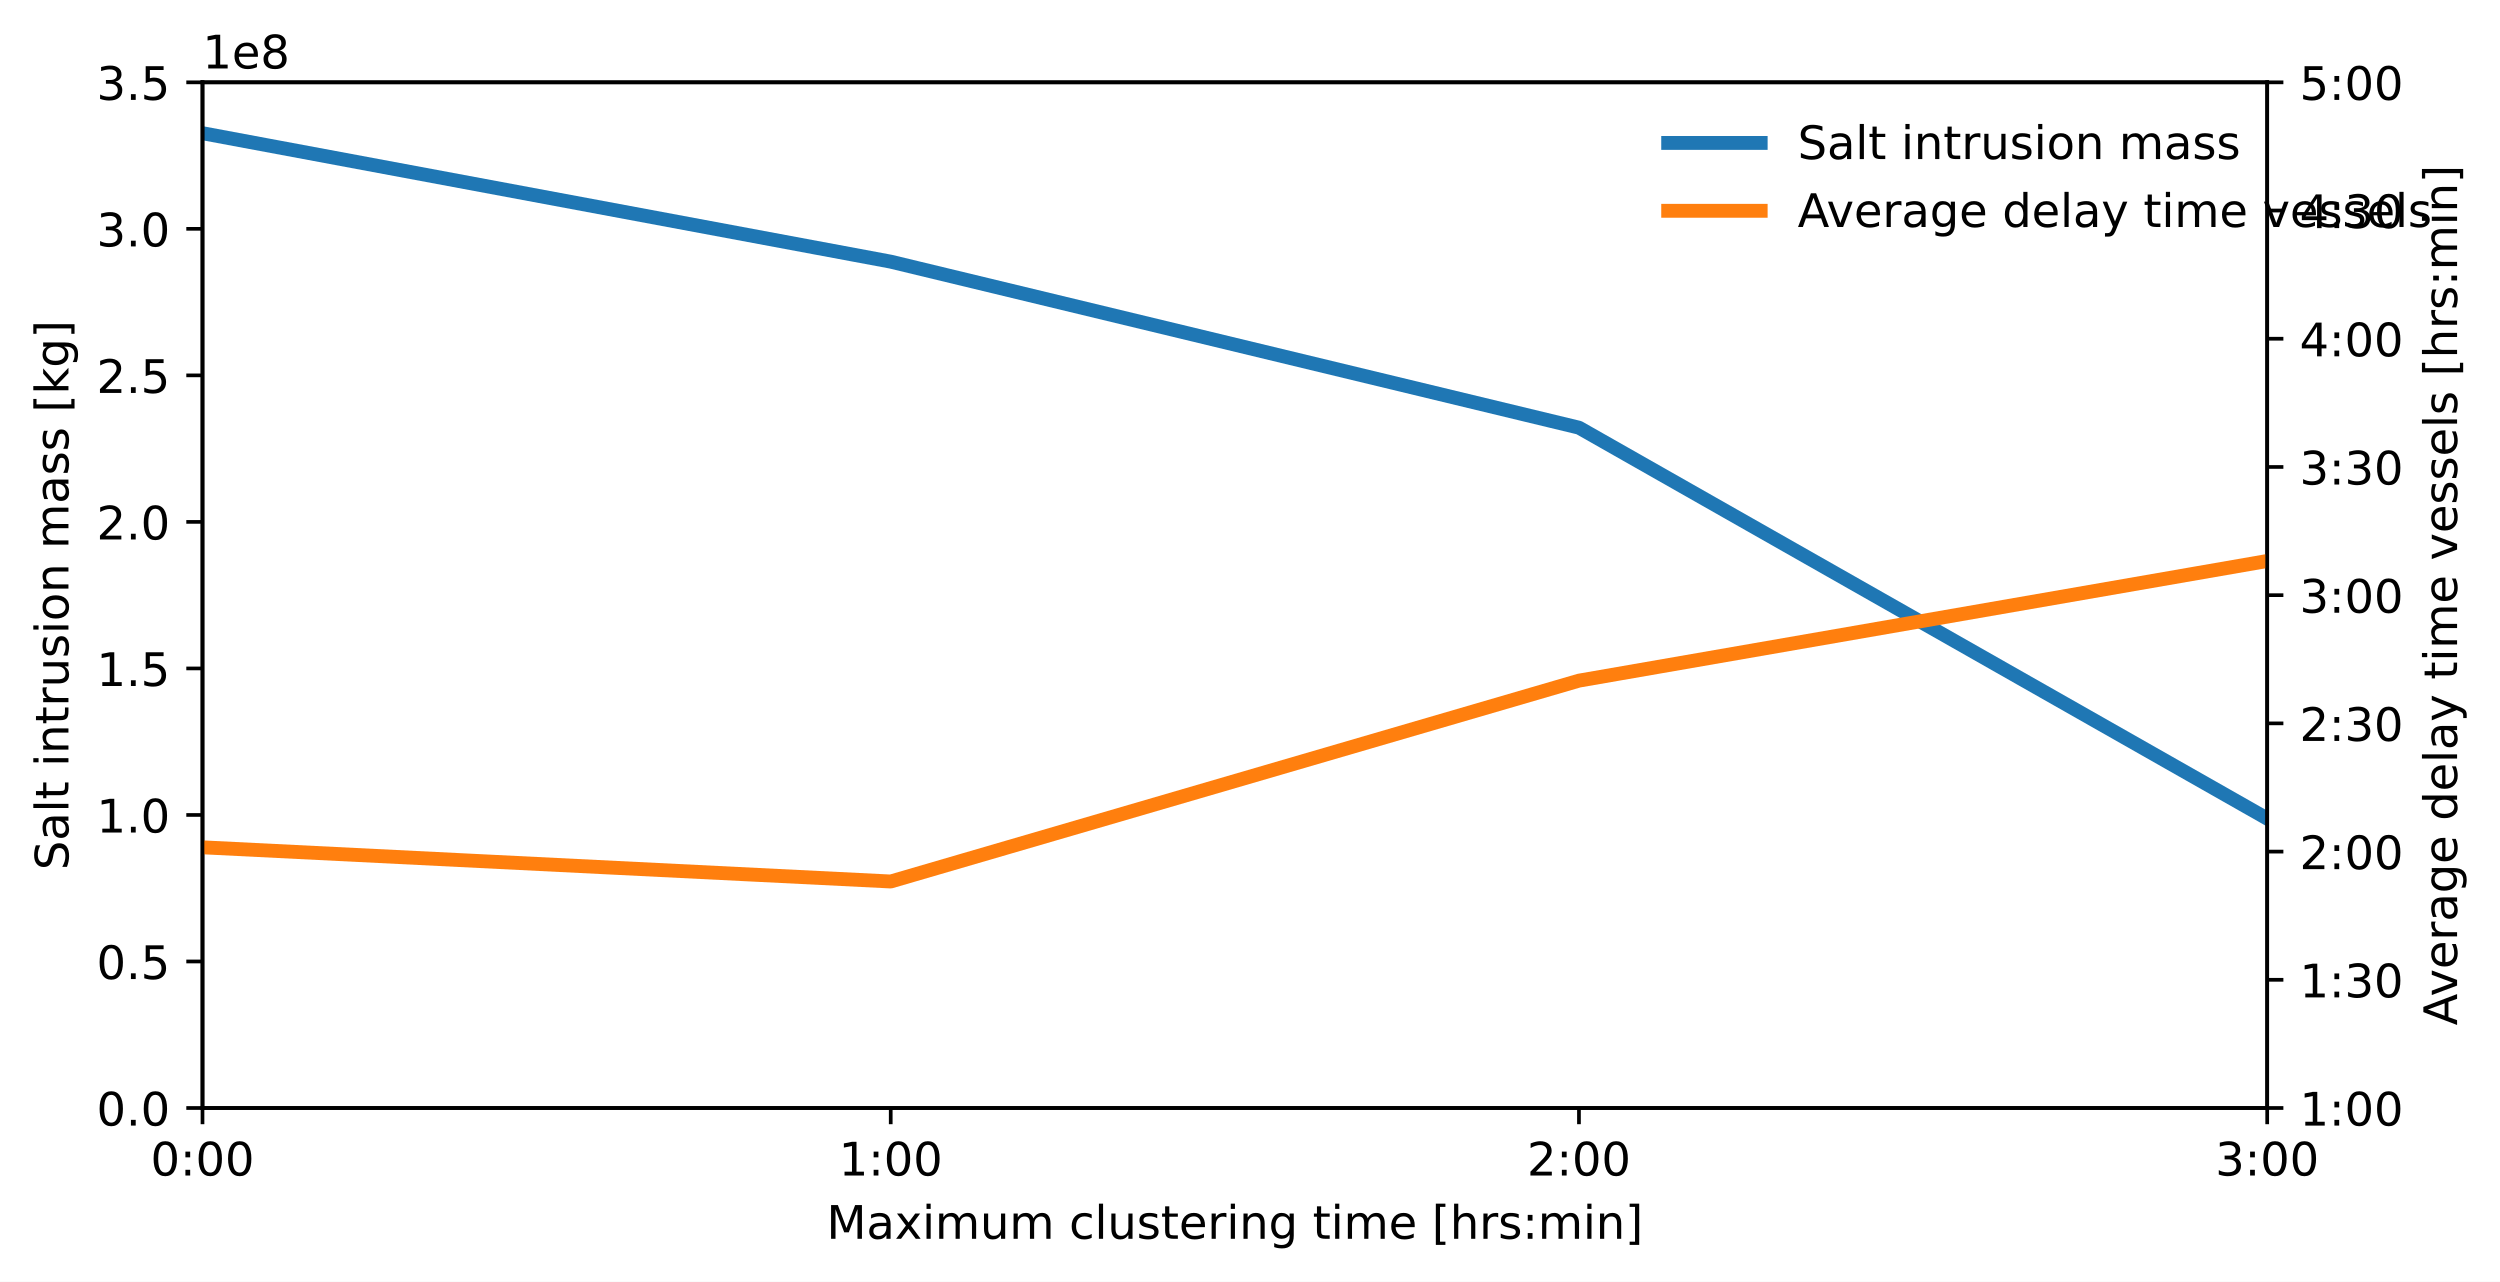
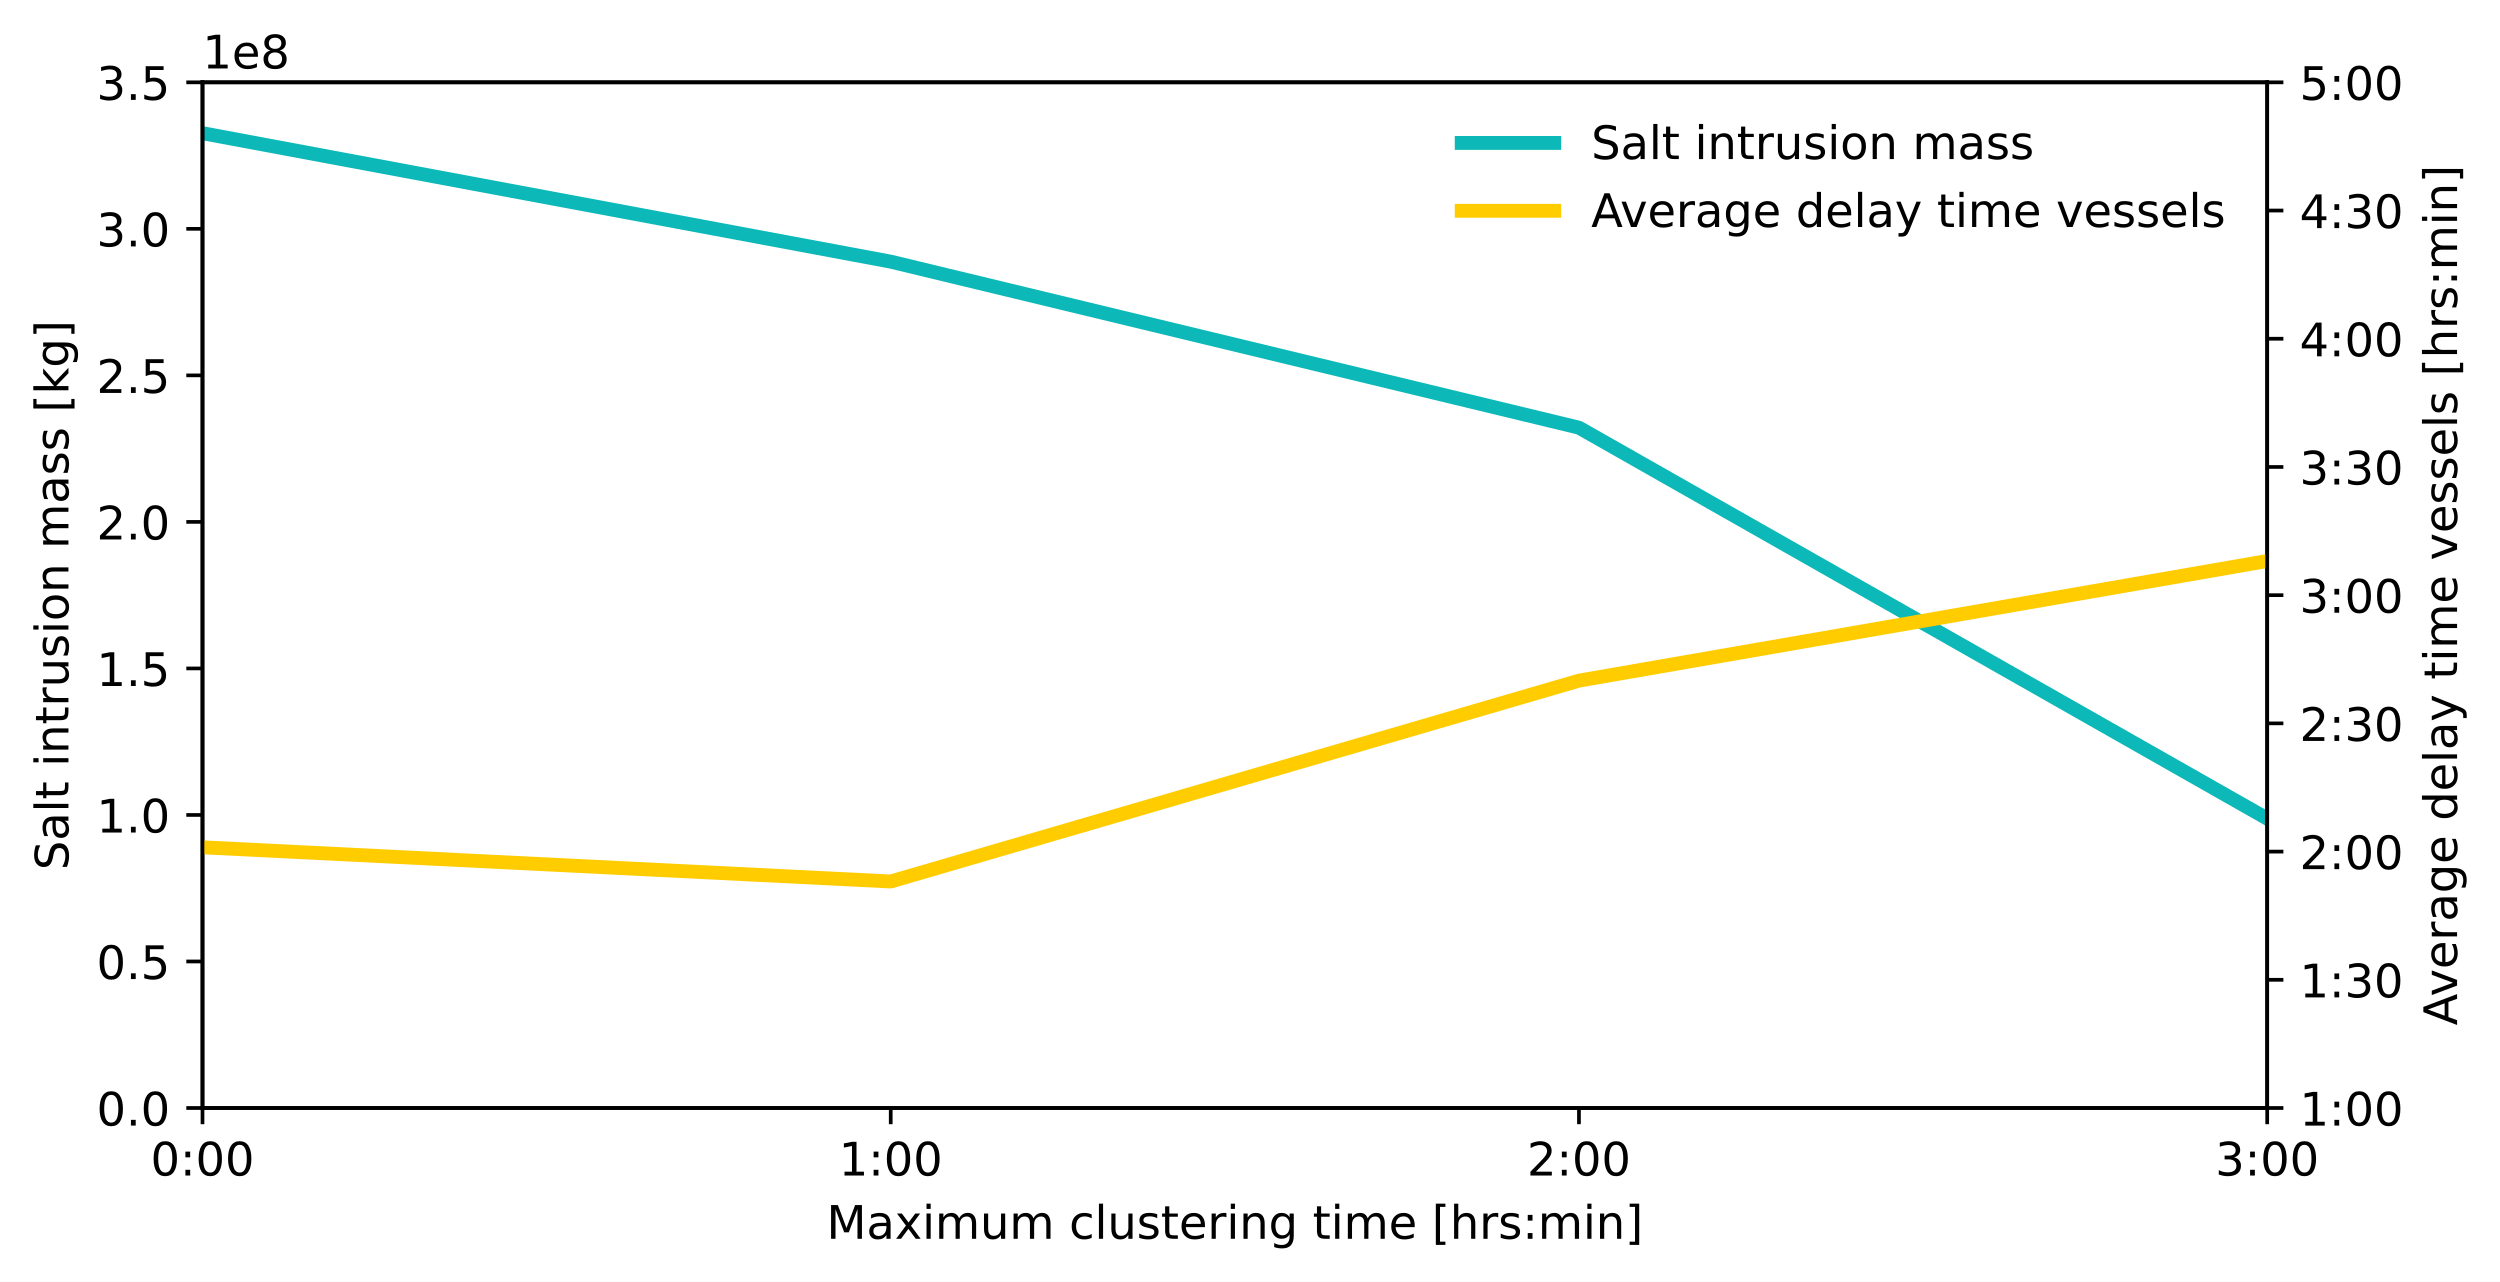
<svg xmlns="http://www.w3.org/2000/svg" xmlns:xlink="http://www.w3.org/1999/xlink" width="540.516pt" height="277.115pt" viewBox="0 0 540.516 277.115" version="1.1">
  <defs>
    <style type="text/css">*{stroke-linejoin: round; stroke-linecap: butt}</style>
  </defs>
  <g id="figure_1">
    <g id="patch_1">
      <path d="M 0 277.115  L 540.516 277.115  L 540.516 0  L 0 0  z " style="fill: #ffffff" />
    </g>
    <g id="axes_1">
      <g id="patch_2">
        <path d="M 43.781 239.558  L 490.181 239.558  L 490.181 17.798  L 43.781 17.798  z " style="fill: #ffffff" />
      </g>
      <g id="matplotlib.axis_1">
        <g id="xtick_1">
          <g id="line2d_1">
            <defs>
-               <path id="m875d41bf85" d="M 0 0  L 0 3.5  " style="stroke: #000000; stroke-width: 0.8" />
+               <path id="mdf15b8b3d7" d="M 0 0  L 0 3.5  " style="stroke: #000000; stroke-width: 0.8" />
            </defs>
            <g>
-               <use xlink:href="#m875d41bf85" x="43.781" y="239.558" style="stroke: #000000; stroke-width: 0.8" />
+               <use xlink:href="#mdf15b8b3d7" x="43.781" y="239.558" style="stroke: #000000; stroke-width: 0.8" />
            </g>
          </g>
          <g id="text_1">
            <g transform="translate(32.55313 254.1569)scale(0.1 -0.1)">
              <defs>
                <path id="DejaVuSans-30" d="M 2034 4250  Q 1547 4250 1301 3770  Q 1056 3291 1056 2328  Q 1056 1369 1301 889  Q 1547 409 2034 409  Q 2525 409 2770 889  Q 3016 1369 3016 2328  Q 3016 3291 2770 3770  Q 2525 4250 2034 4250  z M 2034 4750  Q 2819 4750 3233 4129  Q 3647 3509 3647 2328  Q 3647 1150 3233 529  Q 2819 -91 2034 -91  Q 1250 -91 836 529  Q 422 1150 422 2328  Q 422 3509 836 4129  Q 1250 4750 2034 4750  z " transform="scale(0.015625)" />
                <path id="DejaVuSans-3a" d="M 750 794  L 1409 794  L 1409 0  L 750 0  L 750 794  z M 750 3309  L 1409 3309  L 1409 2516  L 750 2516  L 750 3309  z " transform="scale(0.015625)" />
              </defs>
              <use xlink:href="#DejaVuSans-30" />
              <use xlink:href="#DejaVuSans-3a" x="63.623" />
              <use xlink:href="#DejaVuSans-30" x="97.314" />
              <use xlink:href="#DejaVuSans-30" x="160.938" />
            </g>
          </g>
        </g>
        <g id="xtick_2">
          <g id="line2d_2">
            <g>
-               <use xlink:href="#m875d41bf85" x="192.581" y="239.558" style="stroke: #000000; stroke-width: 0.8" />
+               <use xlink:href="#mdf15b8b3d7" x="192.581" y="239.558" style="stroke: #000000; stroke-width: 0.8" />
            </g>
          </g>
          <g id="text_2">
            <g transform="translate(181.3531 254.1569)scale(0.1 -0.1)">
              <defs>
                <path id="DejaVuSans-31" d="M 794 531  L 1825 531  L 1825 4091  L 703 3866  L 703 4441  L 1819 4666  L 2450 4666  L 2450 531  L 3481 531  L 3481 0  L 794 0  L 794 531  z " transform="scale(0.015625)" />
              </defs>
              <use xlink:href="#DejaVuSans-31" />
              <use xlink:href="#DejaVuSans-3a" x="63.623" />
              <use xlink:href="#DejaVuSans-30" x="97.314" />
              <use xlink:href="#DejaVuSans-30" x="160.938" />
            </g>
          </g>
        </g>
        <g id="xtick_3">
          <g id="line2d_3">
            <g>
-               <use xlink:href="#m875d41bf85" x="341.381" y="239.558" style="stroke: #000000; stroke-width: 0.8" />
+               <use xlink:href="#mdf15b8b3d7" x="341.381" y="239.558" style="stroke: #000000; stroke-width: 0.8" />
            </g>
          </g>
          <g id="text_3">
            <g transform="translate(330.1531 254.1569)scale(0.1 -0.1)">
              <defs>
                <path id="DejaVuSans-32" d="M 1228 531  L 3431 531  L 3431 0  L 469 0  L 469 531  Q 828 903 1448 1529  Q 2069 2156 2228 2338  Q 2531 2678 2651 2914  Q 2772 3150 2772 3378  Q 2772 3750 2511 3984  Q 2250 4219 1831 4219  Q 1534 4219 1204 4116  Q 875 4013 500 3803  L 500 4441  Q 881 4594 1212 4672  Q 1544 4750 1819 4750  Q 2544 4750 2975 4387  Q 3406 4025 3406 3419  Q 3406 3131 3298 2873  Q 3191 2616 2906 2266  Q 2828 2175 2409 1742  Q 1991 1309 1228 531  z " transform="scale(0.015625)" />
              </defs>
              <use xlink:href="#DejaVuSans-32" />
              <use xlink:href="#DejaVuSans-3a" x="63.623" />
              <use xlink:href="#DejaVuSans-30" x="97.314" />
              <use xlink:href="#DejaVuSans-30" x="160.938" />
            </g>
          </g>
        </g>
        <g id="xtick_4">
          <g id="line2d_4">
            <g>
-               <use xlink:href="#m875d41bf85" x="490.181" y="239.558" style="stroke: #000000; stroke-width: 0.8" />
+               <use xlink:href="#mdf15b8b3d7" x="490.181" y="239.558" style="stroke: #000000; stroke-width: 0.8" />
            </g>
          </g>
          <g id="text_4">
            <g transform="translate(478.9531 254.1569)scale(0.1 -0.1)">
              <defs>
                <path id="DejaVuSans-33" d="M 2597 2516  Q 3050 2419 3304 2112  Q 3559 1806 3559 1356  Q 3559 666 3084 287  Q 2609 -91 1734 -91  Q 1441 -91 1130 -33  Q 819 25 488 141  L 488 750  Q 750 597 1062 519  Q 1375 441 1716 441  Q 2309 441 2620 675  Q 2931 909 2931 1356  Q 2931 1769 2642 2001  Q 2353 2234 1838 2234  L 1294 2234  L 1294 2753  L 1863 2753  Q 2328 2753 2575 2939  Q 2822 3125 2822 3475  Q 2822 3834 2567 4026  Q 2313 4219 1838 4219  Q 1578 4219 1281 4162  Q 984 4106 628 3988  L 628 4550  Q 988 4650 1302 4700  Q 1616 4750 1894 4750  Q 2613 4750 3031 4423  Q 3450 4097 3450 3541  Q 3450 3153 3228 2886  Q 3006 2619 2597 2516  z " transform="scale(0.015625)" />
              </defs>
              <use xlink:href="#DejaVuSans-33" />
              <use xlink:href="#DejaVuSans-3a" x="63.623" />
              <use xlink:href="#DejaVuSans-30" x="97.314" />
              <use xlink:href="#DejaVuSans-30" x="160.938" />
            </g>
          </g>
        </g>
        <g id="text_5">
          <g transform="translate(178.7031 267.835)scale(0.1 -0.1)">
            <defs>
              <path id="DejaVuSans-4d" d="M 628 4666  L 1569 4666  L 2759 1491  L 3956 4666  L 4897 4666  L 4897 0  L 4281 0  L 4281 4097  L 3078 897  L 2444 897  L 1241 4097  L 1241 0  L 628 0  L 628 4666  z " transform="scale(0.015625)" />
              <path id="DejaVuSans-61" d="M 2194 1759  Q 1497 1759 1228 1600  Q 959 1441 959 1056  Q 959 750 1161 570  Q 1363 391 1709 391  Q 2188 391 2477 730  Q 2766 1069 2766 1631  L 2766 1759  L 2194 1759  z M 3341 1997  L 3341 0  L 2766 0  L 2766 531  Q 2569 213 2275 61  Q 1981 -91 1556 -91  Q 1019 -91 701 211  Q 384 513 384 1019  Q 384 1609 779 1909  Q 1175 2209 1959 2209  L 2766 2209  L 2766 2266  Q 2766 2663 2505 2880  Q 2244 3097 1772 3097  Q 1472 3097 1187 3025  Q 903 2953 641 2809  L 641 3341  Q 956 3463 1253 3523  Q 1550 3584 1831 3584  Q 2591 3584 2966 3190  Q 3341 2797 3341 1997  z " transform="scale(0.015625)" />
              <path id="DejaVuSans-78" d="M 3513 3500  L 2247 1797  L 3578 0  L 2900 0  L 1881 1375  L 863 0  L 184 0  L 1544 1831  L 300 3500  L 978 3500  L 1906 2253  L 2834 3500  L 3513 3500  z " transform="scale(0.015625)" />
              <path id="DejaVuSans-69" d="M 603 3500  L 1178 3500  L 1178 0  L 603 0  L 603 3500  z M 603 4863  L 1178 4863  L 1178 4134  L 603 4134  L 603 4863  z " transform="scale(0.015625)" />
              <path id="DejaVuSans-6d" d="M 3328 2828  Q 3544 3216 3844 3400  Q 4144 3584 4550 3584  Q 5097 3584 5394 3201  Q 5691 2819 5691 2113  L 5691 0  L 5113 0  L 5113 2094  Q 5113 2597 4934 2840  Q 4756 3084 4391 3084  Q 3944 3084 3684 2787  Q 3425 2491 3425 1978  L 3425 0  L 2847 0  L 2847 2094  Q 2847 2600 2669 2842  Q 2491 3084 2119 3084  Q 1678 3084 1418 2786  Q 1159 2488 1159 1978  L 1159 0  L 581 0  L 581 3500  L 1159 3500  L 1159 2956  Q 1356 3278 1631 3431  Q 1906 3584 2284 3584  Q 2666 3584 2933 3390  Q 3200 3197 3328 2828  z " transform="scale(0.015625)" />
              <path id="DejaVuSans-75" d="M 544 1381  L 544 3500  L 1119 3500  L 1119 1403  Q 1119 906 1312 657  Q 1506 409 1894 409  Q 2359 409 2629 706  Q 2900 1003 2900 1516  L 2900 3500  L 3475 3500  L 3475 0  L 2900 0  L 2900 538  Q 2691 219 2414 64  Q 2138 -91 1772 -91  Q 1169 -91 856 284  Q 544 659 544 1381  z M 1991 3584  L 1991 3584  z " transform="scale(0.015625)" />
              <path id="DejaVuSans-20" transform="scale(0.015625)" />
              <path id="DejaVuSans-63" d="M 3122 3366  L 3122 2828  Q 2878 2963 2633 3030  Q 2388 3097 2138 3097  Q 1578 3097 1268 2742  Q 959 2388 959 1747  Q 959 1106 1268 751  Q 1578 397 2138 397  Q 2388 397 2633 464  Q 2878 531 3122 666  L 3122 134  Q 2881 22 2623 -34  Q 2366 -91 2075 -91  Q 1284 -91 818 406  Q 353 903 353 1747  Q 353 2603 823 3093  Q 1294 3584 2113 3584  Q 2378 3584 2631 3529  Q 2884 3475 3122 3366  z " transform="scale(0.015625)" />
              <path id="DejaVuSans-6c" d="M 603 4863  L 1178 4863  L 1178 0  L 603 0  L 603 4863  z " transform="scale(0.015625)" />
              <path id="DejaVuSans-73" d="M 2834 3397  L 2834 2853  Q 2591 2978 2328 3040  Q 2066 3103 1784 3103  Q 1356 3103 1142 2972  Q 928 2841 928 2578  Q 928 2378 1081 2264  Q 1234 2150 1697 2047  L 1894 2003  Q 2506 1872 2764 1633  Q 3022 1394 3022 966  Q 3022 478 2636 193  Q 2250 -91 1575 -91  Q 1294 -91 989 -36  Q 684 19 347 128  L 347 722  Q 666 556 975 473  Q 1284 391 1588 391  Q 1994 391 2212 530  Q 2431 669 2431 922  Q 2431 1156 2273 1281  Q 2116 1406 1581 1522  L 1381 1569  Q 847 1681 609 1914  Q 372 2147 372 2553  Q 372 3047 722 3315  Q 1072 3584 1716 3584  Q 2034 3584 2315 3537  Q 2597 3491 2834 3397  z " transform="scale(0.015625)" />
              <path id="DejaVuSans-74" d="M 1172 4494  L 1172 3500  L 2356 3500  L 2356 3053  L 1172 3053  L 1172 1153  Q 1172 725 1289 603  Q 1406 481 1766 481  L 2356 481  L 2356 0  L 1766 0  Q 1100 0 847 248  Q 594 497 594 1153  L 594 3053  L 172 3053  L 172 3500  L 594 3500  L 594 4494  L 1172 4494  z " transform="scale(0.015625)" />
              <path id="DejaVuSans-65" d="M 3597 1894  L 3597 1613  L 953 1613  Q 991 1019 1311 708  Q 1631 397 2203 397  Q 2534 397 2845 478  Q 3156 559 3463 722  L 3463 178  Q 3153 47 2828 -22  Q 2503 -91 2169 -91  Q 1331 -91 842 396  Q 353 884 353 1716  Q 353 2575 817 3079  Q 1281 3584 2069 3584  Q 2775 3584 3186 3129  Q 3597 2675 3597 1894  z M 3022 2063  Q 3016 2534 2758 2815  Q 2500 3097 2075 3097  Q 1594 3097 1305 2825  Q 1016 2553 972 2059  L 3022 2063  z " transform="scale(0.015625)" />
              <path id="DejaVuSans-72" d="M 2631 2963  Q 2534 3019 2420 3045  Q 2306 3072 2169 3072  Q 1681 3072 1420 2755  Q 1159 2438 1159 1844  L 1159 0  L 581 0  L 581 3500  L 1159 3500  L 1159 2956  Q 1341 3275 1631 3429  Q 1922 3584 2338 3584  Q 2397 3584 2469 3576  Q 2541 3569 2628 3553  L 2631 2963  z " transform="scale(0.015625)" />
              <path id="DejaVuSans-6e" d="M 3513 2113  L 3513 0  L 2938 0  L 2938 2094  Q 2938 2591 2744 2837  Q 2550 3084 2163 3084  Q 1697 3084 1428 2787  Q 1159 2491 1159 1978  L 1159 0  L 581 0  L 581 3500  L 1159 3500  L 1159 2956  Q 1366 3272 1645 3428  Q 1925 3584 2291 3584  Q 2894 3584 3203 3211  Q 3513 2838 3513 2113  z " transform="scale(0.015625)" />
              <path id="DejaVuSans-67" d="M 2906 1791  Q 2906 2416 2648 2759  Q 2391 3103 1925 3103  Q 1463 3103 1205 2759  Q 947 2416 947 1791  Q 947 1169 1205 825  Q 1463 481 1925 481  Q 2391 481 2648 825  Q 2906 1169 2906 1791  z M 3481 434  Q 3481 -459 3084 -895  Q 2688 -1331 1869 -1331  Q 1566 -1331 1297 -1286  Q 1028 -1241 775 -1147  L 775 -588  Q 1028 -725 1275 -790  Q 1522 -856 1778 -856  Q 2344 -856 2625 -561  Q 2906 -266 2906 331  L 2906 616  Q 2728 306 2450 153  Q 2172 0 1784 0  Q 1141 0 747 490  Q 353 981 353 1791  Q 353 2603 747 3093  Q 1141 3584 1784 3584  Q 2172 3584 2450 3431  Q 2728 3278 2906 2969  L 2906 3500  L 3481 3500  L 3481 434  z " transform="scale(0.015625)" />
              <path id="DejaVuSans-5b" d="M 550 4863  L 1875 4863  L 1875 4416  L 1125 4416  L 1125 -397  L 1875 -397  L 1875 -844  L 550 -844  L 550 4863  z " transform="scale(0.015625)" />
              <path id="DejaVuSans-68" d="M 3513 2113  L 3513 0  L 2938 0  L 2938 2094  Q 2938 2591 2744 2837  Q 2550 3084 2163 3084  Q 1697 3084 1428 2787  Q 1159 2491 1159 1978  L 1159 0  L 581 0  L 581 4863  L 1159 4863  L 1159 2956  Q 1366 3272 1645 3428  Q 1925 3584 2291 3584  Q 2894 3584 3203 3211  Q 3513 2838 3513 2113  z " transform="scale(0.015625)" />
              <path id="DejaVuSans-5d" d="M 1947 4863  L 1947 -844  L 622 -844  L 622 -397  L 1369 -397  L 1369 4416  L 622 4416  L 622 4863  L 1947 4863  z " transform="scale(0.015625)" />
            </defs>
            <use xlink:href="#DejaVuSans-4d" />
            <use xlink:href="#DejaVuSans-61" x="86.279" />
            <use xlink:href="#DejaVuSans-78" x="147.559" />
            <use xlink:href="#DejaVuSans-69" x="206.738" />
            <use xlink:href="#DejaVuSans-6d" x="234.521" />
            <use xlink:href="#DejaVuSans-75" x="331.934" />
            <use xlink:href="#DejaVuSans-6d" x="395.312" />
            <use xlink:href="#DejaVuSans-20" x="492.725" />
            <use xlink:href="#DejaVuSans-63" x="524.512" />
            <use xlink:href="#DejaVuSans-6c" x="579.492" />
            <use xlink:href="#DejaVuSans-75" x="607.275" />
            <use xlink:href="#DejaVuSans-73" x="670.654" />
            <use xlink:href="#DejaVuSans-74" x="722.754" />
            <use xlink:href="#DejaVuSans-65" x="761.963" />
            <use xlink:href="#DejaVuSans-72" x="823.486" />
            <use xlink:href="#DejaVuSans-69" x="864.6" />
            <use xlink:href="#DejaVuSans-6e" x="892.383" />
            <use xlink:href="#DejaVuSans-67" x="955.762" />
            <use xlink:href="#DejaVuSans-20" x="1019.238" />
            <use xlink:href="#DejaVuSans-74" x="1051.025" />
            <use xlink:href="#DejaVuSans-69" x="1090.234" />
            <use xlink:href="#DejaVuSans-6d" x="1118.018" />
            <use xlink:href="#DejaVuSans-65" x="1215.43" />
            <use xlink:href="#DejaVuSans-20" x="1276.953" />
            <use xlink:href="#DejaVuSans-5b" x="1308.74" />
            <use xlink:href="#DejaVuSans-68" x="1347.754" />
            <use xlink:href="#DejaVuSans-72" x="1411.133" />
            <use xlink:href="#DejaVuSans-73" x="1452.246" />
            <use xlink:href="#DejaVuSans-3a" x="1504.346" />
            <use xlink:href="#DejaVuSans-6d" x="1538.037" />
            <use xlink:href="#DejaVuSans-69" x="1635.449" />
            <use xlink:href="#DejaVuSans-6e" x="1663.232" />
            <use xlink:href="#DejaVuSans-5d" x="1726.611" />
          </g>
        </g>
      </g>
      <g id="matplotlib.axis_2">
        <g id="ytick_1">
          <g id="line2d_5">
            <defs>
-               <path id="me423febd23" d="M 0 0  L -3.5 0  " style="stroke: #000000; stroke-width: 0.8" />
+               <path id="m6f18c5a2d6" d="M 0 0  L -3.5 0  " style="stroke: #000000; stroke-width: 0.8" />
            </defs>
            <g>
-               <use xlink:href="#me423febd23" x="43.781" y="239.558" style="stroke: #000000; stroke-width: 0.8" />
+               <use xlink:href="#m6f18c5a2d6" x="43.781" y="239.558" style="stroke: #000000; stroke-width: 0.8" />
            </g>
          </g>
          <g id="text_6">
            <g transform="translate(20.87813 243.3577)scale(0.1 -0.1)">
              <defs>
                <path id="DejaVuSans-2e" d="M 684 794  L 1344 794  L 1344 0  L 684 0  L 684 794  z " transform="scale(0.015625)" />
              </defs>
              <use xlink:href="#DejaVuSans-30" />
              <use xlink:href="#DejaVuSans-2e" x="63.623" />
              <use xlink:href="#DejaVuSans-30" x="95.41" />
            </g>
          </g>
        </g>
        <g id="ytick_2">
          <g id="line2d_6">
            <g>
-               <use xlink:href="#me423febd23" x="43.781" y="207.878" style="stroke: #000000; stroke-width: 0.8" />
+               <use xlink:href="#m6f18c5a2d6" x="43.781" y="207.878" style="stroke: #000000; stroke-width: 0.8" />
            </g>
          </g>
          <g id="text_7">
            <g transform="translate(20.87813 211.6777)scale(0.1 -0.1)">
              <defs>
                <path id="DejaVuSans-35" d="M 691 4666  L 3169 4666  L 3169 4134  L 1269 4134  L 1269 2991  Q 1406 3038 1543 3061  Q 1681 3084 1819 3084  Q 2600 3084 3056 2656  Q 3513 2228 3513 1497  Q 3513 744 3044 326  Q 2575 -91 1722 -91  Q 1428 -91 1123 -41  Q 819 9 494 109  L 494 744  Q 775 591 1075 516  Q 1375 441 1709 441  Q 2250 441 2565 725  Q 2881 1009 2881 1497  Q 2881 1984 2565 2268  Q 2250 2553 1709 2553  Q 1456 2553 1204 2497  Q 953 2441 691 2322  L 691 4666  z " transform="scale(0.015625)" />
              </defs>
              <use xlink:href="#DejaVuSans-30" />
              <use xlink:href="#DejaVuSans-2e" x="63.623" />
              <use xlink:href="#DejaVuSans-35" x="95.41" />
            </g>
          </g>
        </g>
        <g id="ytick_3">
          <g id="line2d_7">
            <g>
-               <use xlink:href="#me423febd23" x="43.781" y="176.198" style="stroke: #000000; stroke-width: 0.8" />
+               <use xlink:href="#m6f18c5a2d6" x="43.781" y="176.198" style="stroke: #000000; stroke-width: 0.8" />
            </g>
          </g>
          <g id="text_8">
            <g transform="translate(20.87813 179.9977)scale(0.1 -0.1)">
              <use xlink:href="#DejaVuSans-31" />
              <use xlink:href="#DejaVuSans-2e" x="63.623" />
              <use xlink:href="#DejaVuSans-30" x="95.41" />
            </g>
          </g>
        </g>
        <g id="ytick_4">
          <g id="line2d_8">
            <g>
-               <use xlink:href="#me423febd23" x="43.781" y="144.518" style="stroke: #000000; stroke-width: 0.8" />
+               <use xlink:href="#m6f18c5a2d6" x="43.781" y="144.518" style="stroke: #000000; stroke-width: 0.8" />
            </g>
          </g>
          <g id="text_9">
            <g transform="translate(20.87813 148.3177)scale(0.1 -0.1)">
              <use xlink:href="#DejaVuSans-31" />
              <use xlink:href="#DejaVuSans-2e" x="63.623" />
              <use xlink:href="#DejaVuSans-35" x="95.41" />
            </g>
          </g>
        </g>
        <g id="ytick_5">
          <g id="line2d_9">
            <g>
-               <use xlink:href="#me423febd23" x="43.781" y="112.838" style="stroke: #000000; stroke-width: 0.8" />
+               <use xlink:href="#m6f18c5a2d6" x="43.781" y="112.838" style="stroke: #000000; stroke-width: 0.8" />
            </g>
          </g>
          <g id="text_10">
            <g transform="translate(20.87813 116.6377)scale(0.1 -0.1)">
              <use xlink:href="#DejaVuSans-32" />
              <use xlink:href="#DejaVuSans-2e" x="63.623" />
              <use xlink:href="#DejaVuSans-30" x="95.41" />
            </g>
          </g>
        </g>
        <g id="ytick_6">
          <g id="line2d_10">
            <g>
-               <use xlink:href="#me423febd23" x="43.781" y="81.158" style="stroke: #000000; stroke-width: 0.8" />
+               <use xlink:href="#m6f18c5a2d6" x="43.781" y="81.158" style="stroke: #000000; stroke-width: 0.8" />
            </g>
          </g>
          <g id="text_11">
            <g transform="translate(20.87813 84.95766)scale(0.1 -0.1)">
              <use xlink:href="#DejaVuSans-32" />
              <use xlink:href="#DejaVuSans-2e" x="63.623" />
              <use xlink:href="#DejaVuSans-35" x="95.41" />
            </g>
          </g>
        </g>
        <g id="ytick_7">
          <g id="line2d_11">
            <g>
-               <use xlink:href="#me423febd23" x="43.781" y="49.478" style="stroke: #000000; stroke-width: 0.8" />
+               <use xlink:href="#m6f18c5a2d6" x="43.781" y="49.478" style="stroke: #000000; stroke-width: 0.8" />
            </g>
          </g>
          <g id="text_12">
            <g transform="translate(20.87813 53.27766)scale(0.1 -0.1)">
              <use xlink:href="#DejaVuSans-33" />
              <use xlink:href="#DejaVuSans-2e" x="63.623" />
              <use xlink:href="#DejaVuSans-30" x="95.41" />
            </g>
          </g>
        </g>
        <g id="ytick_8">
          <g id="line2d_12">
            <g>
-               <use xlink:href="#me423febd23" x="43.781" y="17.798" style="stroke: #000000; stroke-width: 0.8" />
+               <use xlink:href="#m6f18c5a2d6" x="43.781" y="17.798" style="stroke: #000000; stroke-width: 0.8" />
            </g>
          </g>
          <g id="text_13">
            <g transform="translate(20.87813 21.59766)scale(0.1 -0.1)">
              <use xlink:href="#DejaVuSans-33" />
              <use xlink:href="#DejaVuSans-2e" x="63.623" />
              <use xlink:href="#DejaVuSans-35" x="95.41" />
            </g>
          </g>
        </g>
        <g id="text_14">
          <g transform="translate(14.79844 188.112)rotate(-90)scale(0.1 -0.1)">
            <defs>
              <path id="DejaVuSans-53" d="M 3425 4513  L 3425 3897  Q 3066 4069 2747 4153  Q 2428 4238 2131 4238  Q 1616 4238 1336 4038  Q 1056 3838 1056 3469  Q 1056 3159 1242 3001  Q 1428 2844 1947 2747  L 2328 2669  Q 3034 2534 3370 2195  Q 3706 1856 3706 1288  Q 3706 609 3251 259  Q 2797 -91 1919 -91  Q 1588 -91 1214 -16  Q 841 59 441 206  L 441 856  Q 825 641 1194 531  Q 1563 422 1919 422  Q 2459 422 2753 634  Q 3047 847 3047 1241  Q 3047 1584 2836 1778  Q 2625 1972 2144 2069  L 1759 2144  Q 1053 2284 737 2584  Q 422 2884 422 3419  Q 422 4038 858 4394  Q 1294 4750 2059 4750  Q 2388 4750 2728 4690  Q 3069 4631 3425 4513  z " transform="scale(0.015625)" />
              <path id="DejaVuSans-6f" d="M 1959 3097  Q 1497 3097 1228 2736  Q 959 2375 959 1747  Q 959 1119 1226 758  Q 1494 397 1959 397  Q 2419 397 2687 759  Q 2956 1122 2956 1747  Q 2956 2369 2687 2733  Q 2419 3097 1959 3097  z M 1959 3584  Q 2709 3584 3137 3096  Q 3566 2609 3566 1747  Q 3566 888 3137 398  Q 2709 -91 1959 -91  Q 1206 -91 779 398  Q 353 888 353 1747  Q 353 2609 779 3096  Q 1206 3584 1959 3584  z " transform="scale(0.015625)" />
              <path id="DejaVuSans-6b" d="M 581 4863  L 1159 4863  L 1159 1991  L 2875 3500  L 3609 3500  L 1753 1863  L 3688 0  L 2938 0  L 1159 1709  L 1159 0  L 581 0  L 581 4863  z " transform="scale(0.015625)" />
            </defs>
            <use xlink:href="#DejaVuSans-53" />
            <use xlink:href="#DejaVuSans-61" x="63.477" />
            <use xlink:href="#DejaVuSans-6c" x="124.756" />
            <use xlink:href="#DejaVuSans-74" x="152.539" />
            <use xlink:href="#DejaVuSans-20" x="191.748" />
            <use xlink:href="#DejaVuSans-69" x="223.535" />
            <use xlink:href="#DejaVuSans-6e" x="251.318" />
            <use xlink:href="#DejaVuSans-74" x="314.697" />
            <use xlink:href="#DejaVuSans-72" x="353.906" />
            <use xlink:href="#DejaVuSans-75" x="395.02" />
            <use xlink:href="#DejaVuSans-73" x="458.398" />
            <use xlink:href="#DejaVuSans-69" x="510.498" />
            <use xlink:href="#DejaVuSans-6f" x="538.281" />
            <use xlink:href="#DejaVuSans-6e" x="599.463" />
            <use xlink:href="#DejaVuSans-20" x="662.842" />
            <use xlink:href="#DejaVuSans-6d" x="694.629" />
            <use xlink:href="#DejaVuSans-61" x="792.041" />
            <use xlink:href="#DejaVuSans-73" x="853.32" />
            <use xlink:href="#DejaVuSans-73" x="905.42" />
            <use xlink:href="#DejaVuSans-20" x="957.52" />
            <use xlink:href="#DejaVuSans-5b" x="989.307" />
            <use xlink:href="#DejaVuSans-6b" x="1028.32" />
            <use xlink:href="#DejaVuSans-67" x="1086.23" />
            <use xlink:href="#DejaVuSans-5d" x="1149.707" />
          </g>
        </g>
        <g id="text_15">
          <g transform="translate(43.78125 14.79844)scale(0.1 -0.1)">
            <defs>
              <path id="DejaVuSans-38" d="M 2034 2216  Q 1584 2216 1326 1975  Q 1069 1734 1069 1313  Q 1069 891 1326 650  Q 1584 409 2034 409  Q 2484 409 2743 651  Q 3003 894 3003 1313  Q 3003 1734 2745 1975  Q 2488 2216 2034 2216  z M 1403 2484  Q 997 2584 770 2862  Q 544 3141 544 3541  Q 544 4100 942 4425  Q 1341 4750 2034 4750  Q 2731 4750 3128 4425  Q 3525 4100 3525 3541  Q 3525 3141 3298 2862  Q 3072 2584 2669 2484  Q 3125 2378 3379 2068  Q 3634 1759 3634 1313  Q 3634 634 3220 271  Q 2806 -91 2034 -91  Q 1263 -91 848 271  Q 434 634 434 1313  Q 434 1759 690 2068  Q 947 2378 1403 2484  z M 1172 3481  Q 1172 3119 1398 2916  Q 1625 2713 2034 2713  Q 2441 2713 2670 2916  Q 2900 3119 2900 3481  Q 2900 3844 2670 4047  Q 2441 4250 2034 4250  Q 1625 4250 1398 4047  Q 1172 3844 1172 3481  z " transform="scale(0.015625)" />
            </defs>
            <use xlink:href="#DejaVuSans-31" />
            <use xlink:href="#DejaVuSans-65" x="63.623" />
            <use xlink:href="#DejaVuSans-38" x="125.146" />
          </g>
        </g>
      </g>
      <g id="line2d_13">
-         <path d="M 43.781 28.798  L 192.581 56.573  L 341.381 92.465  L 490.181 176.989  " clip-path="url(#pd1d150a5c6)" style="fill: none; stroke: #1f77b4; stroke-width: 3; stroke-linecap: square" />
+         <path d="M 43.781 28.798  L 192.581 56.573  L 341.381 92.465  L 490.181 176.989  " clip-path="url(#p7c1e85c06a)" style="fill: none; stroke: #0cb8b8; stroke-width: 3; stroke-linecap: square" />
      </g>
      <g id="patch_3">
        <path d="M 43.781 239.558  L 43.781 17.798  " style="fill: none; stroke: #000000; stroke-width: 0.8; stroke-linejoin: miter; stroke-linecap: square" />
      </g>
      <g id="patch_4">
        <path d="M 490.181 239.558  L 490.181 17.798  " style="fill: none; stroke: #000000; stroke-width: 0.8; stroke-linejoin: miter; stroke-linecap: square" />
      </g>
      <g id="patch_5">
        <path d="M 43.781 239.558  L 490.181 239.558  " style="fill: none; stroke: #000000; stroke-width: 0.8; stroke-linejoin: miter; stroke-linecap: square" />
      </g>
      <g id="patch_6">
        <path d="M 43.781 17.798  L 490.181 17.798  " style="fill: none; stroke: #000000; stroke-width: 0.8; stroke-linejoin: miter; stroke-linecap: square" />
      </g>
    </g>
    <g id="axes_2">
      <g id="matplotlib.axis_3">
        <g id="ytick_9">
          <g id="line2d_14">
            <defs>
-               <path id="m20118dcb4b" d="M 0 0  L 3.5 0  " style="stroke: #000000; stroke-width: 0.8" />
+               <path id="ma386954eab" d="M 0 0  L 3.5 0  " style="stroke: #000000; stroke-width: 0.8" />
            </defs>
            <g>
-               <use xlink:href="#m20118dcb4b" x="490.181" y="239.558" style="stroke: #000000; stroke-width: 0.8" />
+               <use xlink:href="#ma386954eab" x="490.181" y="239.558" style="stroke: #000000; stroke-width: 0.8" />
            </g>
          </g>
          <g id="text_16">
            <g transform="translate(497.1812 243.3577)scale(0.1 -0.1)">
              <use xlink:href="#DejaVuSans-31" />
              <use xlink:href="#DejaVuSans-3a" x="63.623" />
              <use xlink:href="#DejaVuSans-30" x="97.314" />
              <use xlink:href="#DejaVuSans-30" x="160.938" />
            </g>
          </g>
        </g>
        <g id="ytick_10">
          <g id="line2d_15">
            <g>
-               <use xlink:href="#m20118dcb4b" x="490.181" y="211.838" style="stroke: #000000; stroke-width: 0.8" />
+               <use xlink:href="#ma386954eab" x="490.181" y="211.838" style="stroke: #000000; stroke-width: 0.8" />
            </g>
          </g>
          <g id="text_17">
            <g transform="translate(497.1812 215.6377)scale(0.1 -0.1)">
              <use xlink:href="#DejaVuSans-31" />
              <use xlink:href="#DejaVuSans-3a" x="63.623" />
              <use xlink:href="#DejaVuSans-33" x="97.314" />
              <use xlink:href="#DejaVuSans-30" x="160.938" />
            </g>
          </g>
        </g>
        <g id="ytick_11">
          <g id="line2d_16">
            <g>
-               <use xlink:href="#m20118dcb4b" x="490.181" y="184.118" style="stroke: #000000; stroke-width: 0.8" />
+               <use xlink:href="#ma386954eab" x="490.181" y="184.118" style="stroke: #000000; stroke-width: 0.8" />
            </g>
          </g>
          <g id="text_18">
            <g transform="translate(497.1812 187.9177)scale(0.1 -0.1)">
              <use xlink:href="#DejaVuSans-32" />
              <use xlink:href="#DejaVuSans-3a" x="63.623" />
              <use xlink:href="#DejaVuSans-30" x="97.314" />
              <use xlink:href="#DejaVuSans-30" x="160.938" />
            </g>
          </g>
        </g>
        <g id="ytick_12">
          <g id="line2d_17">
            <g>
-               <use xlink:href="#m20118dcb4b" x="490.181" y="156.398" style="stroke: #000000; stroke-width: 0.8" />
+               <use xlink:href="#ma386954eab" x="490.181" y="156.398" style="stroke: #000000; stroke-width: 0.8" />
            </g>
          </g>
          <g id="text_19">
            <g transform="translate(497.1812 160.1977)scale(0.1 -0.1)">
              <use xlink:href="#DejaVuSans-32" />
              <use xlink:href="#DejaVuSans-3a" x="63.623" />
              <use xlink:href="#DejaVuSans-33" x="97.314" />
              <use xlink:href="#DejaVuSans-30" x="160.938" />
            </g>
          </g>
        </g>
        <g id="ytick_13">
          <g id="line2d_18">
            <g>
-               <use xlink:href="#m20118dcb4b" x="490.181" y="128.678" style="stroke: #000000; stroke-width: 0.8" />
+               <use xlink:href="#ma386954eab" x="490.181" y="128.678" style="stroke: #000000; stroke-width: 0.8" />
            </g>
          </g>
          <g id="text_20">
            <g transform="translate(497.1812 132.4777)scale(0.1 -0.1)">
              <use xlink:href="#DejaVuSans-33" />
              <use xlink:href="#DejaVuSans-3a" x="63.623" />
              <use xlink:href="#DejaVuSans-30" x="97.314" />
              <use xlink:href="#DejaVuSans-30" x="160.938" />
            </g>
          </g>
        </g>
        <g id="ytick_14">
          <g id="line2d_19">
            <g>
-               <use xlink:href="#m20118dcb4b" x="490.181" y="100.958" style="stroke: #000000; stroke-width: 0.8" />
+               <use xlink:href="#ma386954eab" x="490.181" y="100.958" style="stroke: #000000; stroke-width: 0.8" />
            </g>
          </g>
          <g id="text_21">
            <g transform="translate(497.1812 104.7577)scale(0.1 -0.1)">
              <use xlink:href="#DejaVuSans-33" />
              <use xlink:href="#DejaVuSans-3a" x="63.623" />
              <use xlink:href="#DejaVuSans-33" x="97.314" />
              <use xlink:href="#DejaVuSans-30" x="160.938" />
            </g>
          </g>
        </g>
        <g id="ytick_15">
          <g id="line2d_20">
            <g>
-               <use xlink:href="#m20118dcb4b" x="490.181" y="73.238" style="stroke: #000000; stroke-width: 0.8" />
+               <use xlink:href="#ma386954eab" x="490.181" y="73.238" style="stroke: #000000; stroke-width: 0.8" />
            </g>
          </g>
          <g id="text_22">
            <g transform="translate(497.1812 77.03766)scale(0.1 -0.1)">
              <defs>
                <path id="DejaVuSans-34" d="M 2419 4116  L 825 1625  L 2419 1625  L 2419 4116  z M 2253 4666  L 3047 4666  L 3047 1625  L 3713 1625  L 3713 1100  L 3047 1100  L 3047 0  L 2419 0  L 2419 1100  L 313 1100  L 313 1709  L 2253 4666  z " transform="scale(0.015625)" />
              </defs>
              <use xlink:href="#DejaVuSans-34" />
              <use xlink:href="#DejaVuSans-3a" x="63.623" />
              <use xlink:href="#DejaVuSans-30" x="97.314" />
              <use xlink:href="#DejaVuSans-30" x="160.938" />
            </g>
          </g>
        </g>
        <g id="ytick_16">
          <g id="line2d_21">
            <g>
-               <use xlink:href="#m20118dcb4b" x="490.181" y="45.518" style="stroke: #000000; stroke-width: 0.8" />
+               <use xlink:href="#ma386954eab" x="490.181" y="45.518" style="stroke: #000000; stroke-width: 0.8" />
            </g>
          </g>
          <g id="text_23">
            <g transform="translate(497.1812 49.31766)scale(0.1 -0.1)">
              <use xlink:href="#DejaVuSans-34" />
              <use xlink:href="#DejaVuSans-3a" x="63.623" />
              <use xlink:href="#DejaVuSans-33" x="97.314" />
              <use xlink:href="#DejaVuSans-30" x="160.938" />
            </g>
          </g>
        </g>
        <g id="ytick_17">
          <g id="line2d_22">
            <g>
-               <use xlink:href="#m20118dcb4b" x="490.181" y="17.798" style="stroke: #000000; stroke-width: 0.8" />
+               <use xlink:href="#ma386954eab" x="490.181" y="17.798" style="stroke: #000000; stroke-width: 0.8" />
            </g>
          </g>
          <g id="text_24">
            <g transform="translate(497.1812 21.59766)scale(0.1 -0.1)">
              <use xlink:href="#DejaVuSans-35" />
              <use xlink:href="#DejaVuSans-3a" x="63.623" />
              <use xlink:href="#DejaVuSans-30" x="97.314" />
              <use xlink:href="#DejaVuSans-30" x="160.938" />
            </g>
          </g>
        </g>
        <g id="text_25">
          <g transform="translate(531.2359 221.6855)rotate(-90)scale(0.1 -0.1)">
            <defs>
              <path id="DejaVuSans-41" d="M 2188 4044  L 1331 1722  L 3047 1722  L 2188 4044  z M 1831 4666  L 2547 4666  L 4325 0  L 3669 0  L 3244 1197  L 1141 1197  L 716 0  L 50 0  L 1831 4666  z " transform="scale(0.015625)" />
              <path id="DejaVuSans-76" d="M 191 3500  L 800 3500  L 1894 563  L 2988 3500  L 3597 3500  L 2284 0  L 1503 0  L 191 3500  z " transform="scale(0.015625)" />
              <path id="DejaVuSans-64" d="M 2906 2969  L 2906 4863  L 3481 4863  L 3481 0  L 2906 0  L 2906 525  Q 2725 213 2448 61  Q 2172 -91 1784 -91  Q 1150 -91 751 415  Q 353 922 353 1747  Q 353 2572 751 3078  Q 1150 3584 1784 3584  Q 2172 3584 2448 3432  Q 2725 3281 2906 2969  z M 947 1747  Q 947 1113 1208 752  Q 1469 391 1925 391  Q 2381 391 2643 752  Q 2906 1113 2906 1747  Q 2906 2381 2643 2742  Q 2381 3103 1925 3103  Q 1469 3103 1208 2742  Q 947 2381 947 1747  z " transform="scale(0.015625)" />
              <path id="DejaVuSans-79" d="M 2059 -325  Q 1816 -950 1584 -1140  Q 1353 -1331 966 -1331  L 506 -1331  L 506 -850  L 844 -850  Q 1081 -850 1212 -737  Q 1344 -625 1503 -206  L 1606 56  L 191 3500  L 800 3500  L 1894 763  L 2988 3500  L 3597 3500  L 2059 -325  z " transform="scale(0.015625)" />
            </defs>
            <use xlink:href="#DejaVuSans-41" />
            <use xlink:href="#DejaVuSans-76" x="62.533" />
            <use xlink:href="#DejaVuSans-65" x="121.713" />
            <use xlink:href="#DejaVuSans-72" x="183.236" />
            <use xlink:href="#DejaVuSans-61" x="224.35" />
            <use xlink:href="#DejaVuSans-67" x="285.629" />
            <use xlink:href="#DejaVuSans-65" x="349.105" />
            <use xlink:href="#DejaVuSans-20" x="410.629" />
            <use xlink:href="#DejaVuSans-64" x="442.416" />
            <use xlink:href="#DejaVuSans-65" x="505.893" />
            <use xlink:href="#DejaVuSans-6c" x="567.416" />
            <use xlink:href="#DejaVuSans-61" x="595.199" />
            <use xlink:href="#DejaVuSans-79" x="656.479" />
            <use xlink:href="#DejaVuSans-20" x="715.658" />
            <use xlink:href="#DejaVuSans-74" x="747.445" />
            <use xlink:href="#DejaVuSans-69" x="786.654" />
            <use xlink:href="#DejaVuSans-6d" x="814.438" />
            <use xlink:href="#DejaVuSans-65" x="911.85" />
            <use xlink:href="#DejaVuSans-20" x="973.373" />
            <use xlink:href="#DejaVuSans-76" x="1005.16" />
            <use xlink:href="#DejaVuSans-65" x="1064.34" />
            <use xlink:href="#DejaVuSans-73" x="1125.863" />
            <use xlink:href="#DejaVuSans-73" x="1177.963" />
            <use xlink:href="#DejaVuSans-65" x="1230.062" />
            <use xlink:href="#DejaVuSans-6c" x="1291.586" />
            <use xlink:href="#DejaVuSans-73" x="1319.369" />
            <use xlink:href="#DejaVuSans-20" x="1371.469" />
            <use xlink:href="#DejaVuSans-5b" x="1403.256" />
            <use xlink:href="#DejaVuSans-68" x="1442.27" />
            <use xlink:href="#DejaVuSans-72" x="1505.648" />
            <use xlink:href="#DejaVuSans-73" x="1546.762" />
            <use xlink:href="#DejaVuSans-3a" x="1598.861" />
            <use xlink:href="#DejaVuSans-6d" x="1632.553" />
            <use xlink:href="#DejaVuSans-69" x="1729.965" />
            <use xlink:href="#DejaVuSans-6e" x="1757.748" />
            <use xlink:href="#DejaVuSans-5d" x="1821.127" />
          </g>
        </g>
      </g>
      <g id="line2d_23">
-         <path d="M 43.781 183.194  L 192.581 190.586  L 341.381 147.158  L 490.181 121.286  " clip-path="url(#pd1d150a5c6)" style="fill: none; stroke: #ff7f0e; stroke-width: 3; stroke-linecap: square" />
+         <path d="M 43.781 183.194  L 192.581 190.586  L 341.381 147.158  L 490.181 121.286  " clip-path="url(#p7c1e85c06a)" style="fill: none; stroke: #ffcc00; stroke-width: 3; stroke-linecap: square" />
      </g>
      <g id="patch_7">
        <path d="M 43.781 239.558  L 43.781 17.798  " style="fill: none; stroke: #000000; stroke-width: 0.8; stroke-linejoin: miter; stroke-linecap: square" />
      </g>
      <g id="patch_8">
        <path d="M 490.181 239.558  L 490.181 17.798  " style="fill: none; stroke: #000000; stroke-width: 0.8; stroke-linejoin: miter; stroke-linecap: square" />
      </g>
      <g id="patch_9">
        <path d="M 43.781 239.558  L 490.181 239.558  " style="fill: none; stroke: #000000; stroke-width: 0.8; stroke-linejoin: miter; stroke-linecap: square" />
      </g>
      <g id="patch_10">
        <path d="M 43.781 17.798  L 490.181 17.798  " style="fill: none; stroke: #000000; stroke-width: 0.8; stroke-linejoin: miter; stroke-linecap: square" />
      </g>
      <g id="legend_1">
        <g id="line2d_24">
-           <path d="M 360.671 30.897  L 370.671 30.897  L 380.671 30.897  " style="fill: none; stroke: #1f77b4; stroke-width: 3; stroke-linecap: square" />
+           <path d="M 316.031 30.897  L 326.031 30.897  L 336.031 30.897  " style="fill: none; stroke: #0cb8b8; stroke-width: 3; stroke-linecap: square" />
        </g>
        <g id="text_26">
-           <g transform="translate(388.6712 34.39688)scale(0.1 -0.1)">
+           <g transform="translate(344.0312 34.39688)scale(0.1 -0.1)">
            <use xlink:href="#DejaVuSans-53" />
            <use xlink:href="#DejaVuSans-61" x="63.477" />
            <use xlink:href="#DejaVuSans-6c" x="124.756" />
            <use xlink:href="#DejaVuSans-74" x="152.539" />
            <use xlink:href="#DejaVuSans-20" x="191.748" />
            <use xlink:href="#DejaVuSans-69" x="223.535" />
            <use xlink:href="#DejaVuSans-6e" x="251.318" />
            <use xlink:href="#DejaVuSans-74" x="314.697" />
            <use xlink:href="#DejaVuSans-72" x="353.906" />
            <use xlink:href="#DejaVuSans-75" x="395.02" />
            <use xlink:href="#DejaVuSans-73" x="458.398" />
            <use xlink:href="#DejaVuSans-69" x="510.498" />
            <use xlink:href="#DejaVuSans-6f" x="538.281" />
            <use xlink:href="#DejaVuSans-6e" x="599.463" />
            <use xlink:href="#DejaVuSans-20" x="662.842" />
            <use xlink:href="#DejaVuSans-6d" x="694.629" />
            <use xlink:href="#DejaVuSans-61" x="792.041" />
            <use xlink:href="#DejaVuSans-73" x="853.32" />
            <use xlink:href="#DejaVuSans-73" x="905.42" />
          </g>
        </g>
        <g id="line2d_25">
-           <path d="M 360.671 45.575  L 370.671 45.575  L 380.671 45.575  " style="fill: none; stroke: #ff7f0e; stroke-width: 3; stroke-linecap: square" />
+           <path d="M 316.031 45.575  L 326.031 45.575  L 336.031 45.575  " style="fill: none; stroke: #ffcc00; stroke-width: 3; stroke-linecap: square" />
        </g>
        <g id="text_27">
-           <g transform="translate(388.6712 49.075)scale(0.1 -0.1)">
+           <g transform="translate(344.0312 49.075)scale(0.1 -0.1)">
            <use xlink:href="#DejaVuSans-41" />
            <use xlink:href="#DejaVuSans-76" x="62.533" />
            <use xlink:href="#DejaVuSans-65" x="121.713" />
            <use xlink:href="#DejaVuSans-72" x="183.236" />
            <use xlink:href="#DejaVuSans-61" x="224.35" />
            <use xlink:href="#DejaVuSans-67" x="285.629" />
            <use xlink:href="#DejaVuSans-65" x="349.105" />
            <use xlink:href="#DejaVuSans-20" x="410.629" />
            <use xlink:href="#DejaVuSans-64" x="442.416" />
            <use xlink:href="#DejaVuSans-65" x="505.893" />
            <use xlink:href="#DejaVuSans-6c" x="567.416" />
            <use xlink:href="#DejaVuSans-61" x="595.199" />
            <use xlink:href="#DejaVuSans-79" x="656.479" />
            <use xlink:href="#DejaVuSans-20" x="715.658" />
            <use xlink:href="#DejaVuSans-74" x="747.445" />
            <use xlink:href="#DejaVuSans-69" x="786.654" />
            <use xlink:href="#DejaVuSans-6d" x="814.438" />
            <use xlink:href="#DejaVuSans-65" x="911.85" />
            <use xlink:href="#DejaVuSans-20" x="973.373" />
            <use xlink:href="#DejaVuSans-76" x="1005.16" />
            <use xlink:href="#DejaVuSans-65" x="1064.34" />
            <use xlink:href="#DejaVuSans-73" x="1125.863" />
            <use xlink:href="#DejaVuSans-73" x="1177.963" />
            <use xlink:href="#DejaVuSans-65" x="1230.062" />
            <use xlink:href="#DejaVuSans-6c" x="1291.586" />
            <use xlink:href="#DejaVuSans-73" x="1319.369" />
          </g>
        </g>
      </g>
    </g>
  </g>
  <defs>
-     <clipPath id="pd1d150a5c6">
+     <clipPath id="p7c1e85c06a">
      <rect x="43.781" y="17.798" width="446.4" height="221.76" />
    </clipPath>
  </defs>
</svg>
